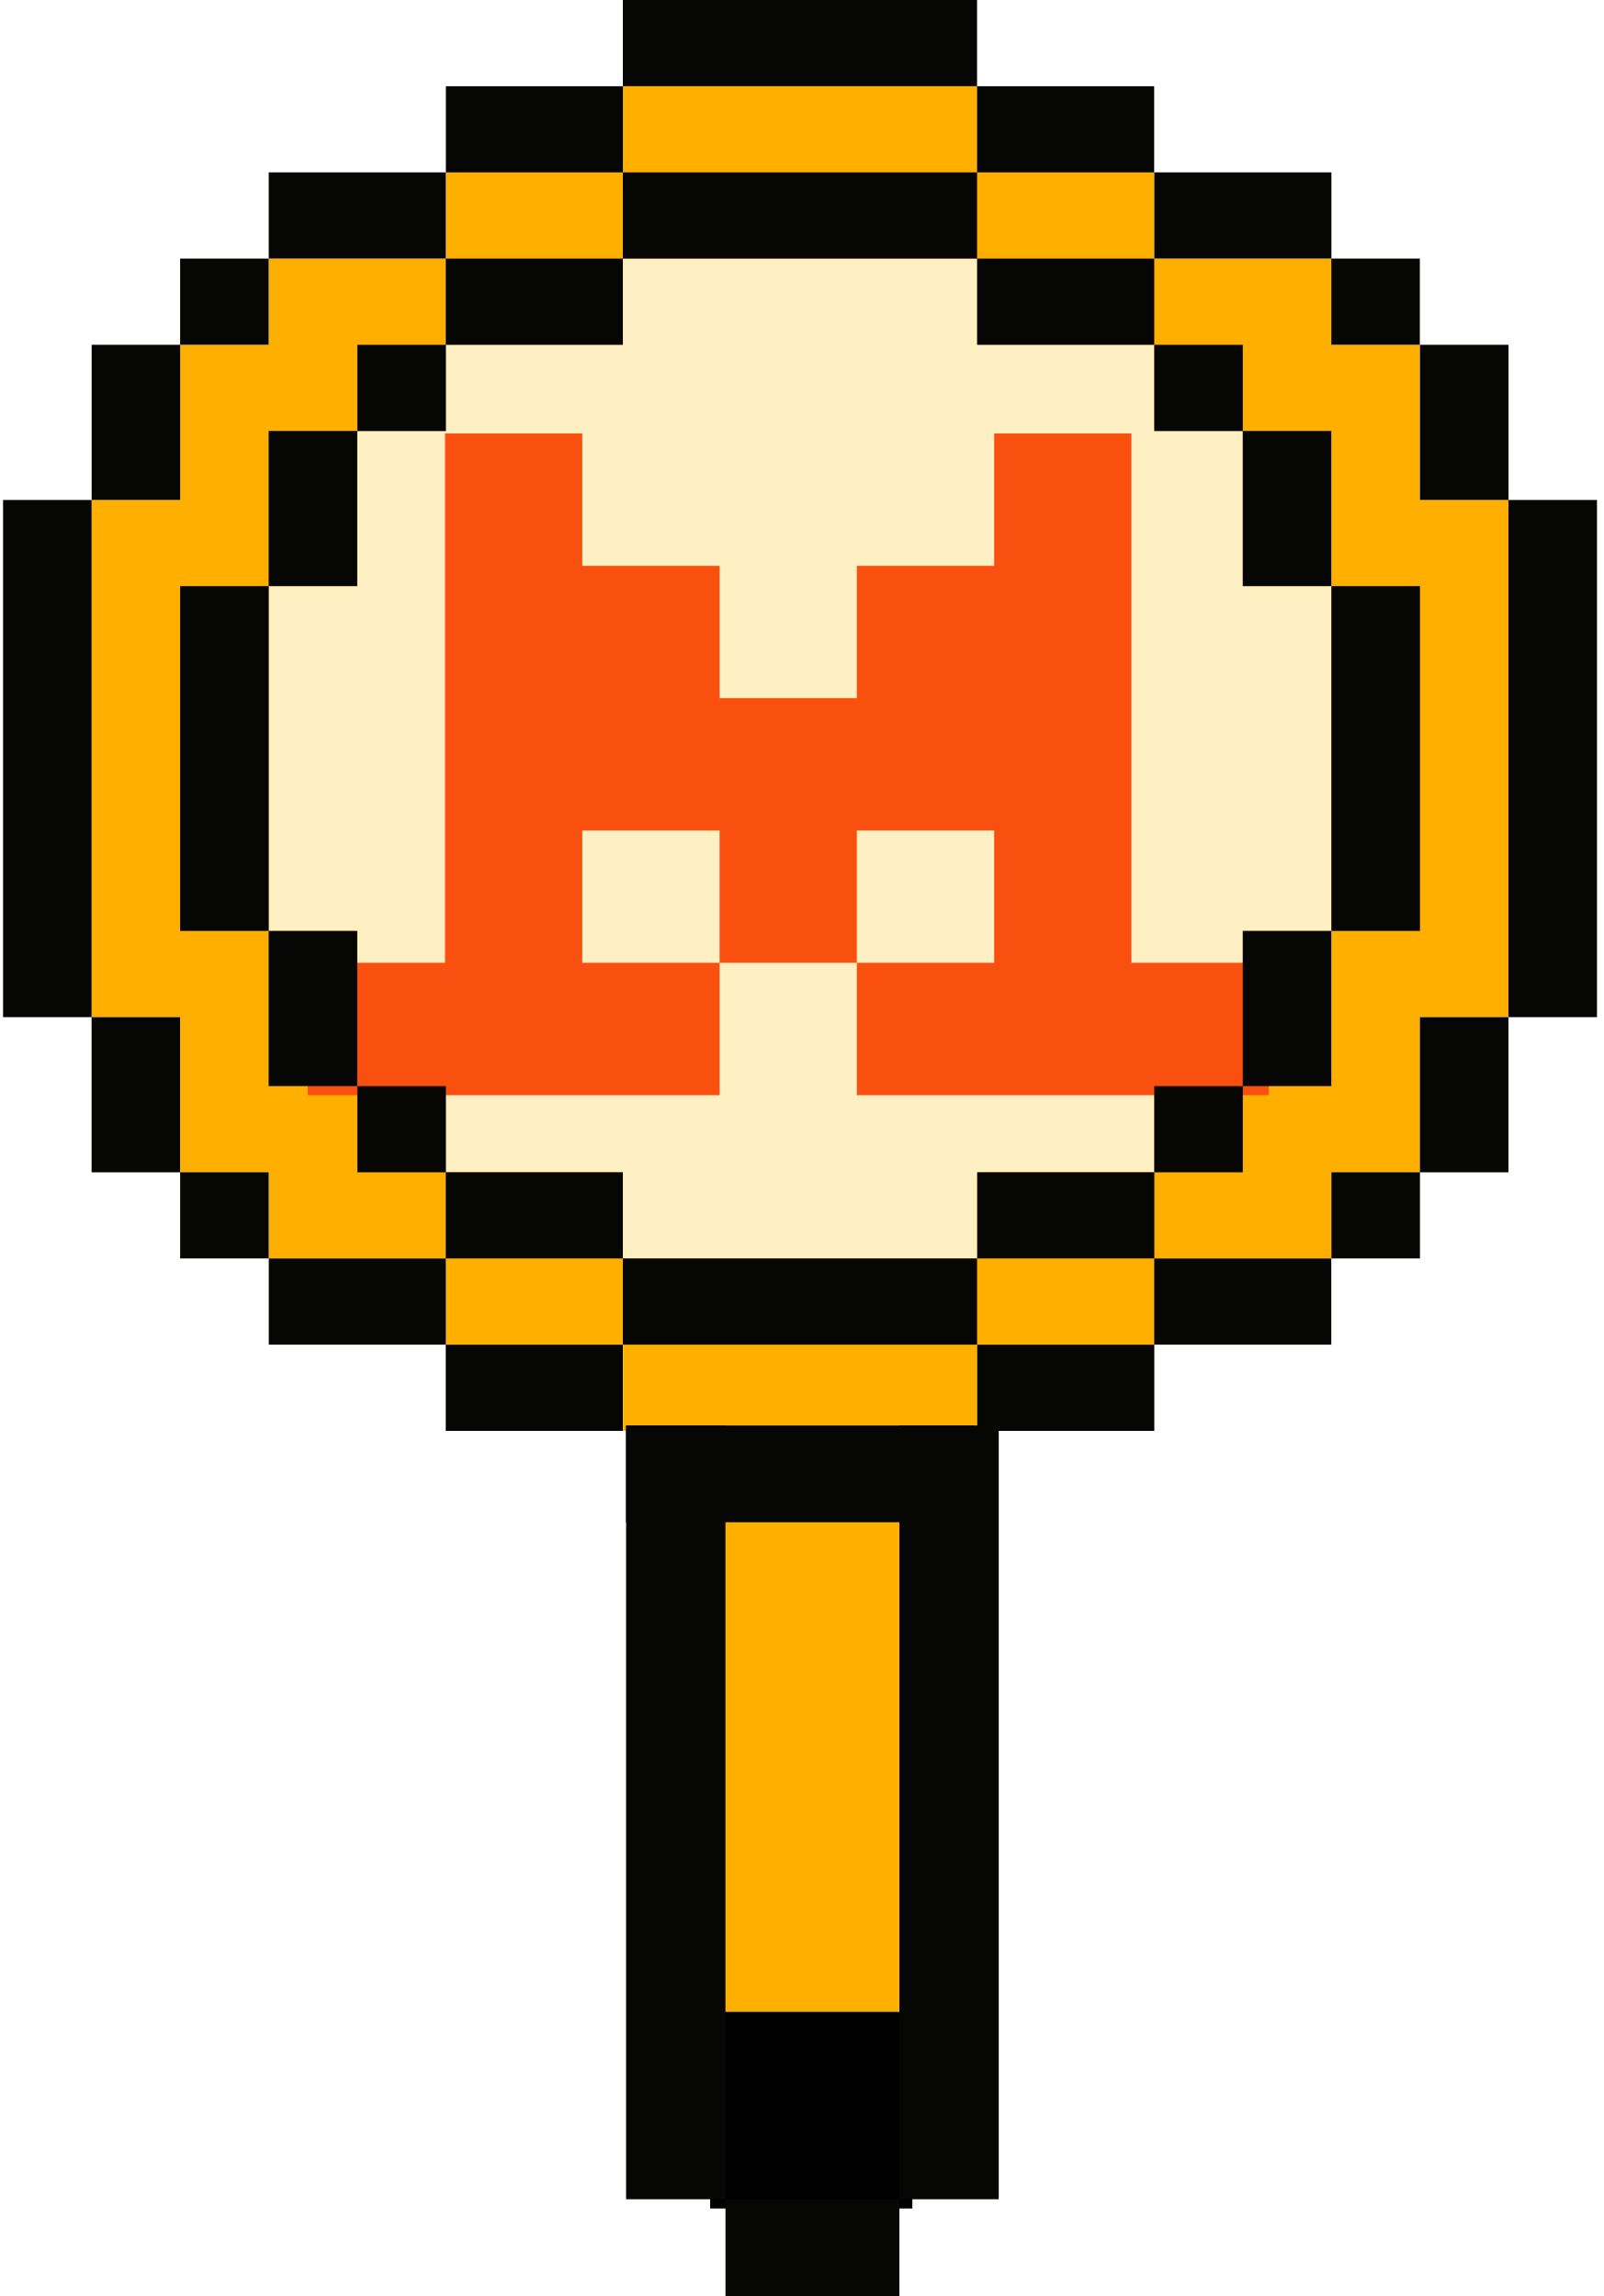
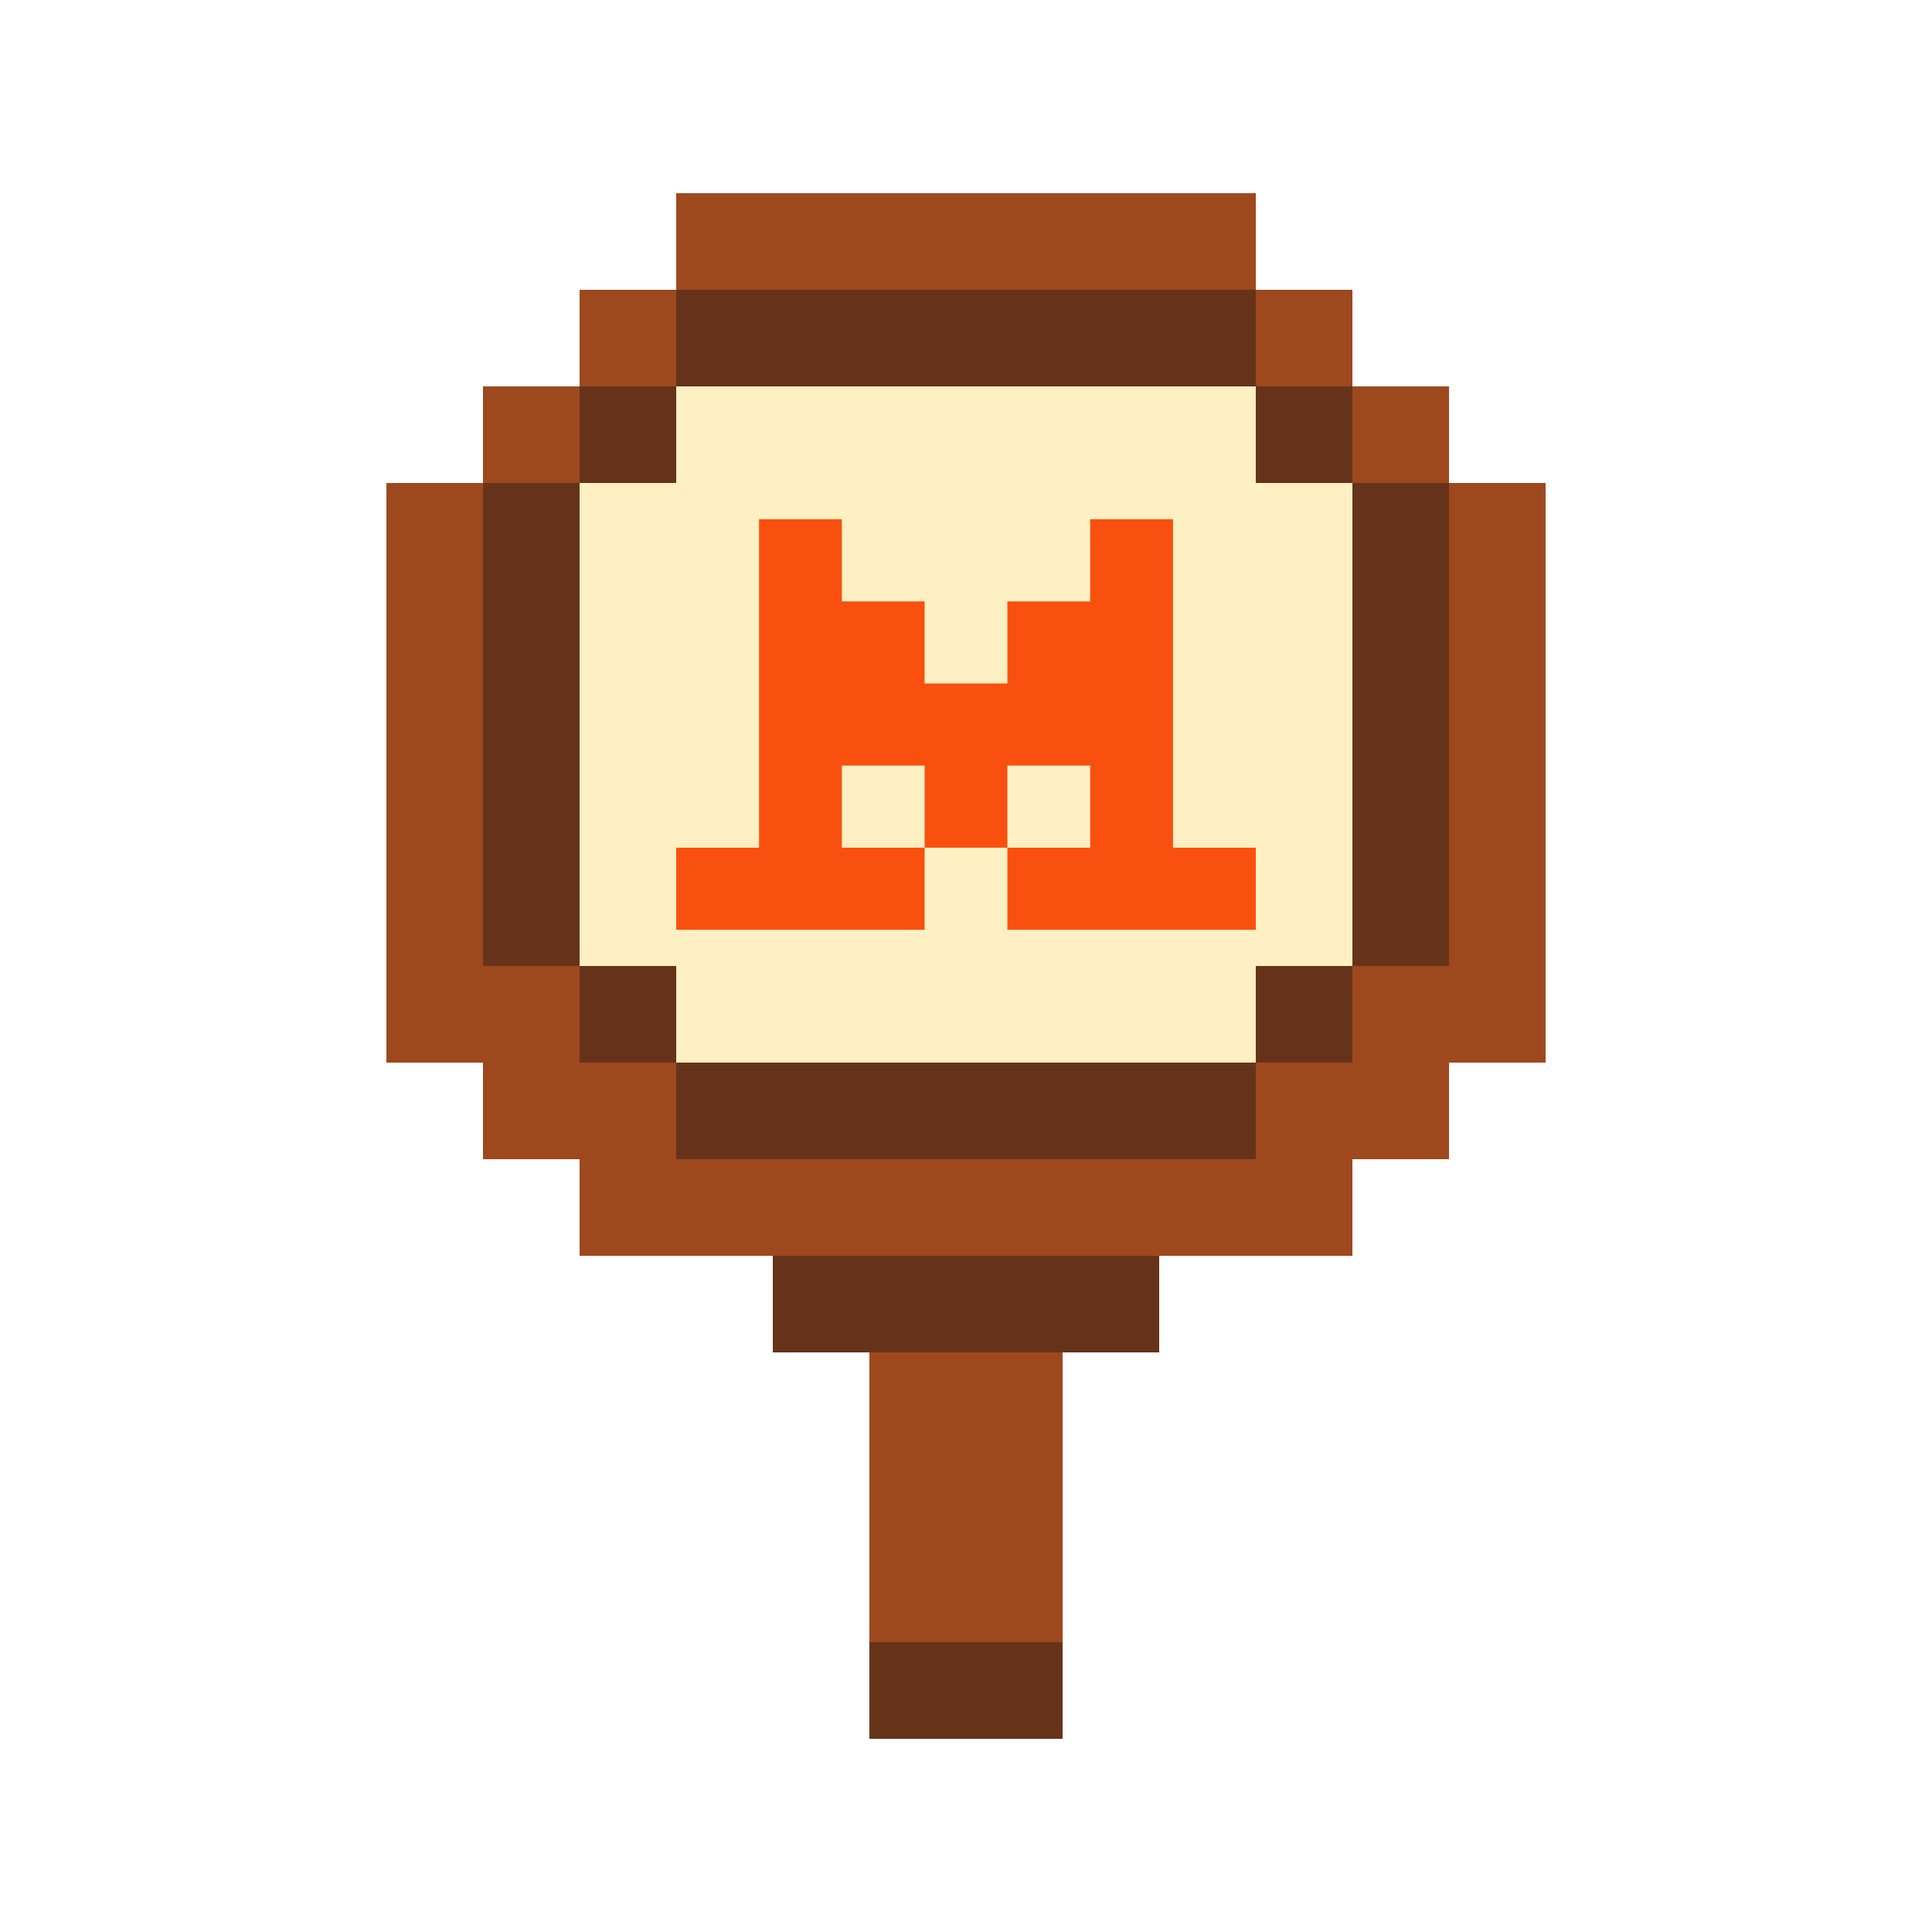
- <svg xmlns="http://www.w3.org/2000/svg" width="162" height="232" viewBox="0 0 162 232" fill="none">
-   <path d="M98.717 17.419H116.603V26.135H134.499V34.843H143.437V50.518H152.394V102.777H143.437V118.456H134.499V127.169L116.603 127.168V135.872H98.717V144.584H62.936V135.872H45.042V127.168H27.156V118.456H18.205V102.777H9.271V50.518H18.205V34.843H27.156V26.135H45.042V17.419H62.936V8.712H98.717V17.419Z" fill="#FFAF00" />
-   <path d="M98.708 34.834H116.603V43.55H125.551V59.225H134.49V94.064H125.551V109.744H116.603V118.448H98.708V127.16H62.927V118.448H45.042V109.744H36.099V94.064H27.148V59.225H36.099V43.55H45.042V34.834H62.927V26.127H98.708V34.834Z" fill="#FFF0C3" />
-   <path d="M114.29 97.287V43.803H100.427V57.179H86.554V70.545H72.691V57.179H58.818V43.803H44.955V97.287H31.082V110.663H72.691V97.287H58.818V83.921H72.691V97.287H86.554V83.921H100.427V97.287H86.554V110.663H128.163V97.287H114.29Z" fill="#FA500F" />
-   <rect width="20.431" height="19.894" transform="matrix(-1 -6.89827e-08 -1.10792e-07 1 92.1636 203.264)" fill="black" />
-   <rect x="92.164" y="203.264" width="20.431" height="50.84" transform="rotate(-180 92.1636 203.264)" fill="#FFAF00" />
-   <rect x="0.31" y="50.52" width="8.945" height="52.259" fill="#060605" />
-   <rect x="63.245" y="144.041" width="10.037" height="78.183" fill="#060605" />
-   <rect x="90.851" y="144.041" width="10.037" height="78.183" fill="#060605" />
-   <rect x="9.258" y="34.84" width="8.945" height="15.678" fill="#060605" />
-   <rect x="143.438" y="34.84" width="8.945" height="15.678" fill="#060605" />
-   <rect x="18.197" y="26.128" width="8.945" height="8.71" fill="#060605" />
-   <rect x="134.481" y="26.128" width="8.945" height="8.71" fill="#060605" />
-   <rect x="27.145" y="17.416" width="17.89" height="8.71" fill="#060605" />
-   <rect x="116.603" y="17.416" width="17.89" height="8.71" fill="#060605" />
-   <rect x="45.04" y="8.712" width="17.89" height="8.71" fill="#060605" />
-   <rect x="98.699" y="8.712" width="17.89" height="8.71" fill="#060605" />
-   <rect x="62.917" width="35.781" height="8.71" fill="#060605" />
-   <rect x="152.376" y="118.457" width="8.945" height="15.678" transform="rotate(-180 152.376 118.457)" fill="#060605" />
-   <rect x="134.481" y="109.744" width="8.945" height="15.678" transform="rotate(-180 134.481 109.744)" fill="#060605" />
-   <rect x="36.083" y="109.744" width="8.945" height="15.678" transform="rotate(-180 36.0833 109.744)" fill="#060605" />
-   <rect x="36.083" y="59.224" width="8.945" height="15.678" transform="rotate(-180 36.0833 59.2239)" fill="#060605" />
-   <rect x="134.481" y="59.224" width="8.945" height="15.678" transform="rotate(-180 134.481 59.2239)" fill="#060605" />
-   <rect x="27.145" y="94.064" width="8.945" height="34.839" transform="rotate(-180 27.1445 94.0641)" fill="#060605" />
-   <rect x="143.438" y="94.064" width="8.945" height="34.839" transform="rotate(-180 143.438 94.0641)" fill="#060605" />
-   <rect x="18.197" y="118.457" width="8.945" height="15.678" transform="rotate(-180 18.1967 118.457)" fill="#060605" />
-   <rect x="143.438" y="127.16" width="8.945" height="8.71" transform="rotate(-180 143.438 127.16)" fill="#060605" />
-   <rect x="27.145" y="127.16" width="8.945" height="8.71" transform="rotate(-180 27.1445 127.16)" fill="#060605" />
-   <rect x="45.04" y="118.457" width="8.945" height="8.71" transform="rotate(-180 45.0398 118.457)" fill="#060605" />
-   <rect x="45.04" y="43.552" width="8.945" height="8.71" transform="rotate(-180 45.0398 43.5524)" fill="#060605" />
-   <rect x="125.542" y="43.552" width="8.945" height="8.71" transform="rotate(-180 125.542 43.5524)" fill="#060605" />
-   <rect x="125.542" y="118.457" width="8.945" height="8.71" transform="rotate(-180 125.542 118.457)" fill="#060605" />
-   <rect x="134.481" y="135.872" width="17.89" height="8.71" transform="rotate(-180 134.481 135.872)" fill="#060605" />
-   <rect x="45.04" y="135.872" width="17.89" height="8.71" transform="rotate(-180 45.0398 135.872)" fill="#060605" />
-   <rect x="116.603" y="144.584" width="17.89" height="8.71" transform="rotate(-180 116.603 144.584)" fill="#060605" />
-   <rect x="62.917" y="144.584" width="17.89" height="8.71" transform="rotate(-180 62.9174 144.584)" fill="#060605" />
-   <rect x="116.603" y="127.16" width="17.89" height="8.71" transform="rotate(-180 116.603 127.16)" fill="#060605" />
-   <rect x="62.917" y="127.16" width="17.89" height="8.71" transform="rotate(-180 62.9174 127.16)" fill="#060605" />
-   <rect x="62.917" y="34.84" width="17.89" height="8.71" transform="rotate(-180 62.9174 34.8401)" fill="#060605" />
-   <rect x="116.595" y="34.84" width="17.89" height="8.71" transform="rotate(-180 116.595 34.8396)" fill="#060605" />
-   <rect x="98.371" y="153.815" width="35.13" height="9.773" transform="rotate(-180 98.371 153.815)" fill="#060605" />
-   <rect x="98.699" y="135.872" width="35.781" height="8.71" transform="rotate(-180 98.6992 135.872)" fill="#060605" />
-   <rect x="98.699" y="26.128" width="35.781" height="8.71" transform="rotate(-180 98.6992 26.1279)" fill="#060605" />
-   <rect x="90.851" y="232" width="17.565" height="9.773" transform="rotate(-180 90.8511 232)" fill="#060605" />
-   <rect x="152.376" y="50.52" width="8.945" height="52.259" fill="#060605" />
+ <svg xmlns="http://www.w3.org/2000/svg" width="192" height="192" viewBox="0 0 192 192" fill="none">
+   <rect x="67.2" y="38.4" width="57.6" height="67.2" fill="#FFF0C3" />
+   <rect x="57.6" y="48" width="76.8" height="48" fill="#FFF0C3" />
+   <rect x="124.8" y="19.2" width="9.6" height="57.6" transform="rotate(90 124.8 19.2)" fill="#9E481E" />
+   <rect x="134.4" y="28.8" width="9.6" height="76.8" transform="rotate(90 134.4 28.8)" fill="#9E481E" />
+   <rect x="124.8" y="28.8" width="9.6" height="57.6" transform="rotate(90 124.8 28.8)" fill="#66331A" />
+   <rect x="57.6" y="38.4" width="9.6" height="9.6" transform="rotate(90 57.6 38.3999)" fill="#9E481E" />
+   <rect x="67.2" y="38.4" width="9.6" height="9.6" transform="rotate(90 67.2 38.3999)" fill="#B36843" />
+   <rect x="67.2" y="38.4" width="9.6" height="9.6" transform="rotate(90 67.2 38.3999)" fill="#66331A" />
+   <rect width="9.6" height="9.6" transform="matrix(4.37113e-08 1 1 -4.37114e-08 124.8 38.3999)" fill="#9E481E" />
+   <rect width="9.6" height="9.6" transform="matrix(4.37113e-08 1 1 -4.37114e-08 124.8 38.3999)" fill="#66331A" />
+   <rect width="9.6" height="9.6" transform="matrix(4.37114e-08 1 1 -4.37114e-08 134.4 38.3999)" fill="#9E481E" />
+   <rect x="48" y="48" width="19.2" height="9.6" transform="rotate(90 48 48)" fill="#9E481E" />
+   <rect x="57.6" y="48" width="9.6" height="9.6" transform="rotate(90 57.6 48)" fill="#9E481E" />
+   <rect x="57.6" y="48" width="48" height="9.6" transform="rotate(90 57.6 48)" fill="#66331A" />
+   <rect width="9.6" height="9.6" transform="matrix(4.37114e-08 1 1 -4.37113e-08 134.4 48)" fill="#9E481E" />
+   <rect width="19.2" height="9.6" transform="matrix(4.37114e-08 1 1 -4.37114e-08 144 48)" fill="#9E481E" />
+   <path d="M116.573 84.242L116.573 51.6L108.34 51.6L108.34 59.766L100.113 59.766L100.113 67.924L91.887 67.924L91.887 59.766L83.66 59.766L83.66 51.6L75.434 51.6L75.434 84.242L67.2 84.242L67.2 92.4L91.887 92.4L91.887 84.242L83.66 84.242L83.66 76.083L91.887 76.083L91.887 84.242L100.113 84.242L100.113 76.083L108.34 76.083L108.34 84.242L100.113 84.242L100.113 92.4L124.8 92.4L124.8 84.242L116.573 84.242Z" fill="#FA500F" />
+   <rect x="48" y="67.2" width="19.2" height="9.6" transform="rotate(90 48 67.2)" fill="#9E481E" />
+   <rect width="19.2" height="9.6" transform="matrix(4.37114e-08 1 1 -4.37114e-08 144 67.2)" fill="#9E481E" />
+   <rect x="48" y="86.4" width="19.2" height="9.6" transform="rotate(90 48 86.3999)" fill="#9E481E" />
+   <rect width="19.2" height="9.6" transform="matrix(4.37114e-08 1 1 -4.37114e-08 144 86.3999)" fill="#9E481E" />
+   <rect x="57.6" y="96" width="9.6" height="9.6" transform="rotate(90 57.6 96)" fill="#9E481E" />
+   <rect x="67.2" y="96" width="9.6" height="9.6" transform="rotate(90 67.2 96)" fill="#66331A" />
+   <rect width="9.6" height="9.6" transform="matrix(4.37114e-08 1 1 -4.37114e-08 124.8 96)" fill="#66331A" />
+   <rect width="9.6" height="9.6" transform="matrix(4.37114e-08 1 1 -4.37113e-08 134.4 96)" fill="#9E481E" />
+   <rect x="57.6" y="105.6" width="9.6" height="9.6" transform="rotate(90 57.6 105.6)" fill="#9E481E" />
+   <rect x="67.2" y="105.6" width="9.6" height="9.6" transform="rotate(90 67.2 105.6)" fill="#9E481E" />
+   <rect width="9.6" height="9.6" transform="matrix(4.37114e-08 1 1 -4.37114e-08 124.8 105.6)" fill="#9E481E" />
+   <rect x="144" y="105.6" width="9.6" height="9.6" transform="rotate(90 144 105.6)" fill="#9E481E" />
+   <rect x="124.8" y="105.6" width="9.6" height="57.6" transform="rotate(90 124.8 105.6)" fill="#66331A" />
+   <rect x="134.4" y="115.2" width="9.6" height="76.8" transform="rotate(90 134.4 115.2)" fill="#9E481E" />
+   <rect x="134.4" y="115.2" width="9.6" height="76.8" transform="rotate(90 134.4 115.2)" fill="#9E481E" />
+   <rect x="115.2" y="124.8" width="9.6" height="38.4" transform="rotate(90 115.2 124.8)" fill="#66331A" />
+   <rect x="105.6" y="134.4" width="28.8" height="19.2" transform="rotate(90 105.6 134.4)" fill="#9E481E" />
+   <rect x="105.6" y="163.2" width="9.6" height="19.2" transform="rotate(90 105.6 163.2)" fill="#66331A" />
+   <rect width="48" height="9.6" transform="matrix(4.37114e-08 1 1 -4.37114e-08 134.4 48)" fill="#66331A" />
</svg>
